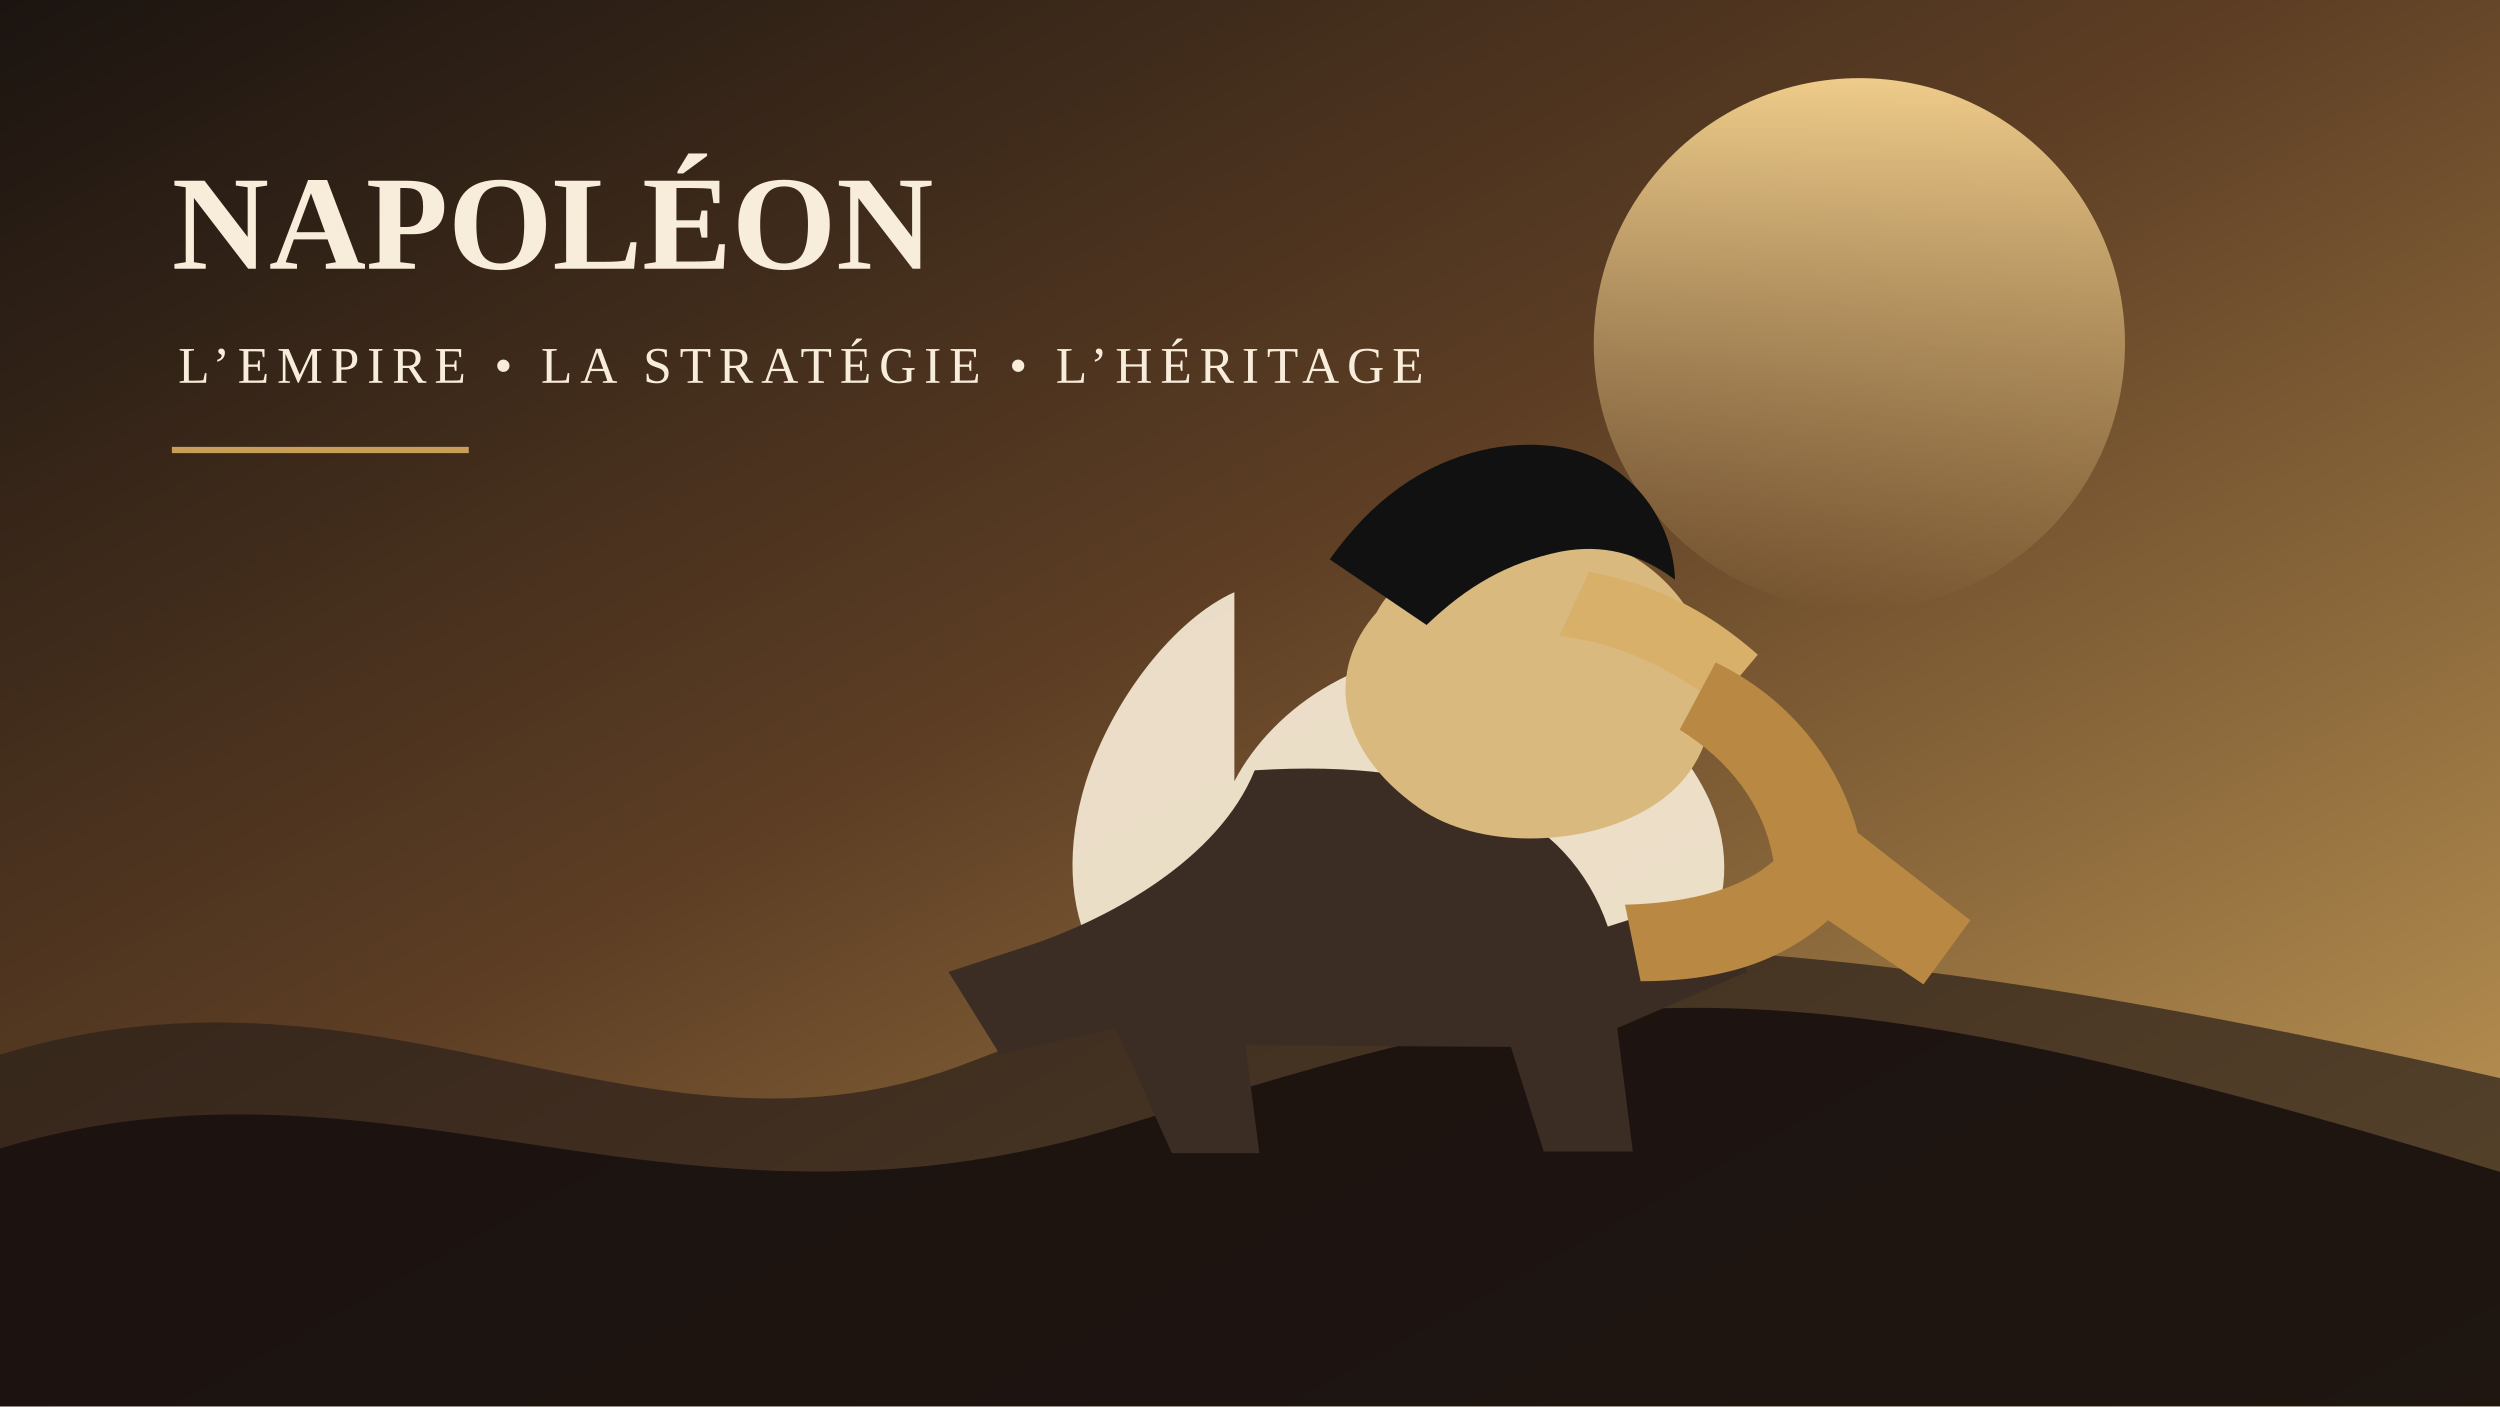
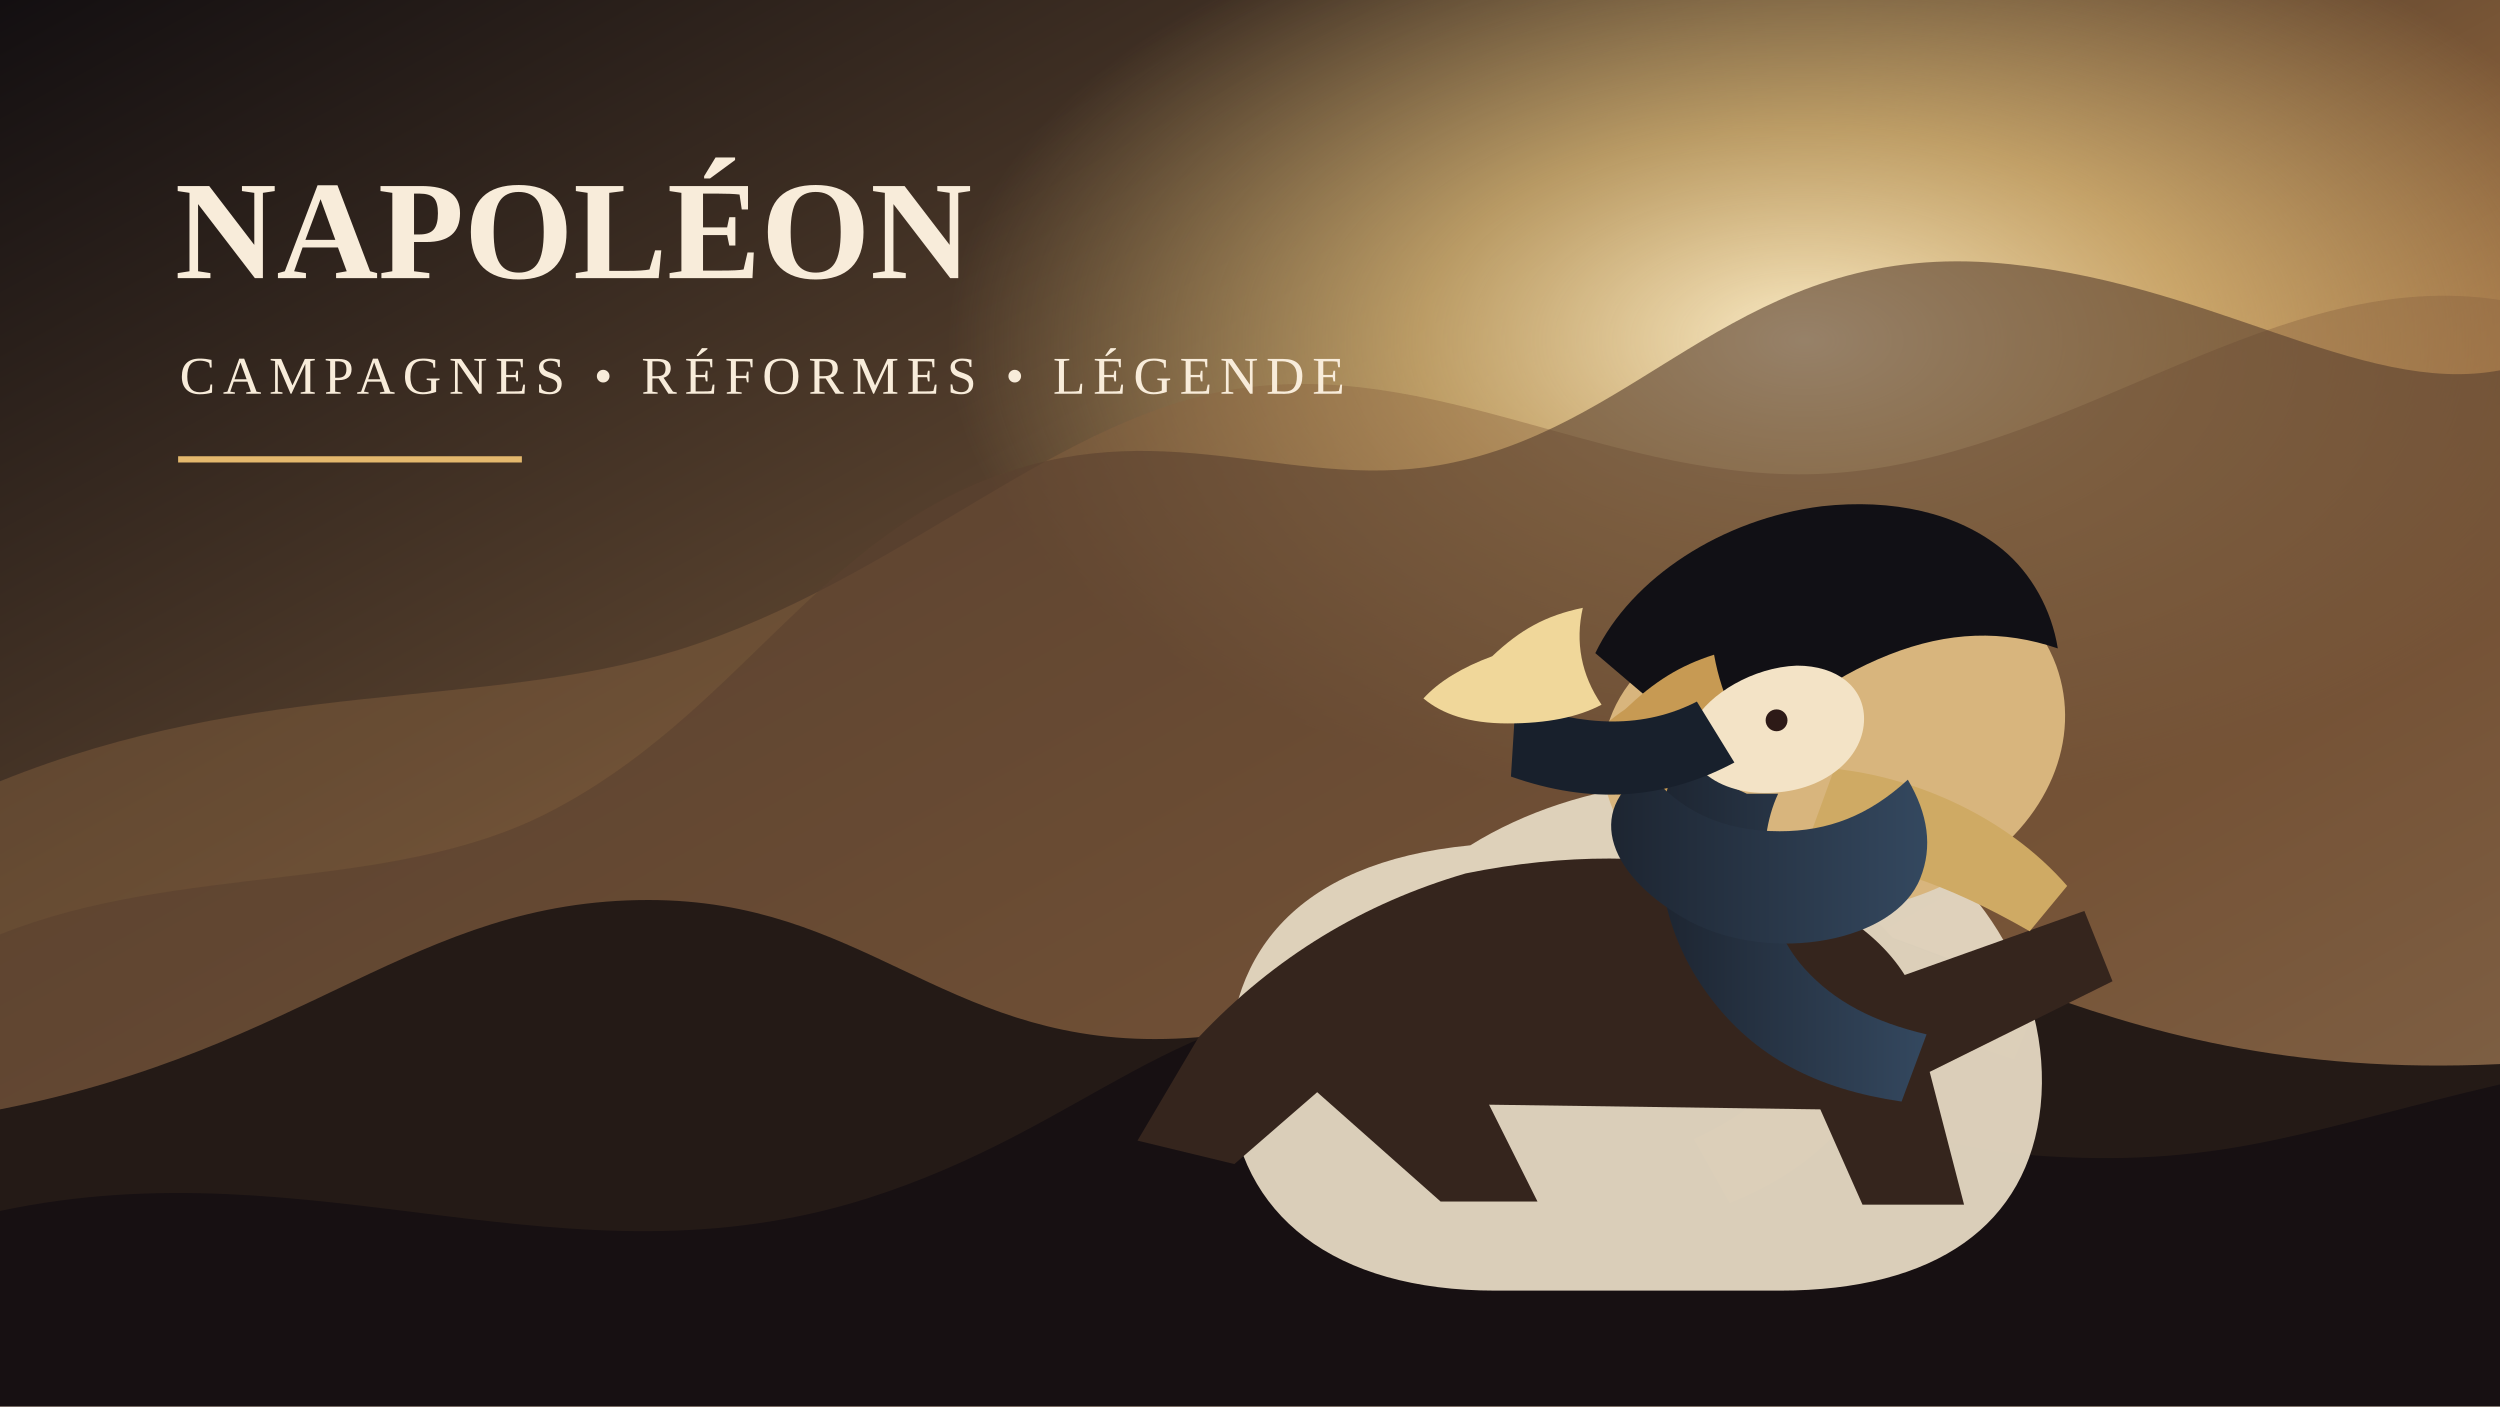
<svg xmlns="http://www.w3.org/2000/svg" viewBox="0 0 1600 900" role="img" aria-labelledby="title desc">
  <defs>
-     <linearGradient id="bg" x1="0" x2="1" y1="0" y2="1">
-       <stop offset="0%" stop-color="#1b1410" />
-       <stop offset="45%" stop-color="#5d3e24" />
-       <stop offset="100%" stop-color="#c79f59" />
+     <linearGradient id="sky" x1="0" x2="1" y1="0" y2="1">
+       <stop offset="0%" stop-color="#130f11" />
+       <stop offset="38%" stop-color="#56402d" />
+       <stop offset="72%" stop-color="#b27a45" />
+       <stop offset="100%" stop-color="#efd4a2" />
    </linearGradient>
-     <linearGradient id="sun" x1="0" x2="0" y1="0" y2="1">
-       <stop offset="0%" stop-color="#f6d38f" stop-opacity="0.95" />
-       <stop offset="100%" stop-color="#f6d38f" stop-opacity="0" />
+     <radialGradient id="sun" cx="72%" cy="24%" r="34%">
+       <stop offset="0%" stop-color="#fff1cc" stop-opacity="0.96" />
+       <stop offset="45%" stop-color="#f6d287" stop-opacity="0.62" />
+       <stop offset="100%" stop-color="#f6d287" stop-opacity="0" />
+     </radialGradient>
+     <linearGradient id="coat" x1="0" x2="1">
+       <stop offset="0%" stop-color="#1d2531" />
+       <stop offset="100%" stop-color="#34485f" />
    </linearGradient>
  </defs>
-   <rect width="1600" height="900" fill="url(#bg)" />
-   <circle cx="1190" cy="220" r="170" fill="url(#sun)" />
-   <path d="M0 675 C245 600 415 760 620 680 S1030 560 1600 690 L1600 900 L0 900 Z" fill="#2c211a" opacity="0.72" />
-   <path d="M0 735 C250 660 430 810 720 720 S1110 600 1600 750 L1600 900 L0 900 Z" fill="#18110e" opacity="0.9" />
-   <g transform="translate(565 240)">
-     <path d="M225 260 c25-48 86-90 161-83 67 7 120 45 143 95 29 64-10 135-92 150h-220c-79-8-113-78-87-162 17-53 57-104 95-121Z" fill="#f1e5cf" opacity="0.95" />
-     <path d="M238 253 c-23 57-93 95-144 112l-52 17 33 53 74-17 36 80h56l-9-69 170 1 21 67h57l-10-79 83-36-20-51-69 22c-25-73-100-108-226-100Z" fill="#3c2d24" />
-     <path d="M316 152 c18-35 83-62 132-49 51 13 81 54 83 96 2 36-14 63-42 79-41 24-108 26-146-1-54-38-59-89-27-125Z" fill="#d9b97d" />
-     <path d="M286 118 c27-38 59-61 98-70 27-6 54-4 74 6 29 15 48 45 49 77-23-17-46-23-73-18-34 7-60 22-86 47l-62-42Z" fill="#111" />
-     <path d="M452 126 c42 8 75 24 108 53l-26 31c-37-27-68-39-101-43l19-41Z" fill="#d8b06a" />
-     <path d="M533 184 c44 21 78 60 91 109l72 56-30 41-61-41c-31 27-69 39-120 39l-10-49c43-1 76-11 95-28-6-36-28-64-60-84l23-43Z" fill="#b98943" />
+   <rect width="1600" height="900" fill="url(#sky)" />
+   <rect width="1600" height="900" fill="url(#sun)" />
+   <path d="M0 500C166 433 308 455 434 416c144-45 244-153 364-168 131-17 247 68 385 54 150-15 276-132 417-110V900H0Z" fill="#8a6340" opacity=".42" />
+   <path d="M0 598c115-46 250-26 351-78 119-61 171-174 288-216 112-40 194 13 291-8 124-26 186-139 344-128 138 10 236 86 326 69V900H0Z" fill="#5b412e" opacity=".62" />
+   <path d="M0 710c198-39 265-134 415-134 136 0 188 89 324 89 146 0 193-94 327-94 165 0 262 123 534 110V900H0Z" fill="#241a16" />
+   <path d="M0 775c202-43 362 53 555-8 144-46 196-128 339-128 182 0 267 92 416 101 115 7 170-18 290-46V900H0Z" fill="#171012" />
+   <g transform="translate(728 308)">
+     <path d="M351 237c53-4 98 17 133 56l94 36-17 41-78-26c-9 53-44 94-104 118l-23-41c52-24 74-54 66-90-9-42-45-73-88-83l17-11Z" fill="#3d2a1d" />
+     <path d="M213 233c69-43 171-56 249-22 74 31 124 111 116 189-8 76-67 118-167 118H229c-103 0-165-48-170-128-6-85 41-146 154-157Z" fill="#e4d7c1" opacity=".95" />
+     <path d="M210 251c-65 19-122 53-171 105l-39 66 62 15 53-46 79 70h62l-31-62 212 3 27 61h65l-22-85 117-58-18-45-115 41c-39-62-154-91-281-65Z" fill="#35251d" />
+     <path d="M326 117c27-38 67-63 116-71 61-11 126 18 146 72 17 47-5 100-56 132-51 31-130 38-181 10-61-35-70-101-25-143Z" fill="#d8b57d" />
+     <path d="M293 110c23-48 81-86 145-94 45-5 87 4 116 28 18 15 31 38 35 63-35-12-70-11-108 4-38 15-70 39-100 74l-88-75Z" fill="#111015" />
+     <path d="M312 146c19-18 35-28 57-35 5 28 17 52 35 72-17 11-38 18-61 20-28 2-49-4-66-17 5-13 17-28 35-40Z" fill="#c79a53" />
+     <path d="M446 184c49 5 109 29 149 75l-24 29c-54-31-97-45-145-49l20-55Z" fill="#cfaa64" />
+     <path d="M410 200c-15 32-11 81 17 112 19 21 44 34 78 42l-16 43c-55-8-94-29-122-66-34-44-42-102-22-152l45 21Z" fill="url(#coat)" />
+     <path d="M356 154c10-18 38-35 66-36 26 0 43 14 43 34 0 24-23 44-54 47-36 4-67-16-55-45Z" fill="#f3e3c6" />
+     <circle cx="409" cy="153" r="7" fill="#2d1a17" />
+     <path d="M326 185c21 26 48 39 85 39 31 0 57-10 82-33 13 22 16 43 8 63-16 41-95 55-147 28-52-28-69-71-28-97Z" fill="url(#coat)" />
+     <path d="M242 141c44 17 83 17 116 0l24 39c-45 24-92 27-143 9l3-48Z" fill="#18202c" />
+     <path d="M227 112c18-17 34-26 58-31-5 22-1 43 12 62-15 8-35 12-60 12-25 0-42-6-54-16 10-11 25-20 44-27Z" fill="#f0d79a" />
  </g>
  <g fill="#f8ecda" font-family="Georgia, 'Times New Roman', serif">
-     <text x="110" y="172" font-size="86" font-weight="700">NAPOLÉON</text>
-     <text x="114" y="245" font-size="33" letter-spacing="5">L’EMPIRE • LA STRATÉGIE • L’HÉRITAGE</text>
+     <text x="112" y="178" font-size="90" font-weight="700">NAPOLÉON</text>
+     <text x="115" y="252" font-size="34" letter-spacing="5">CAMPAGNES • RÉFORMES • LÉGENDE</text>
  </g>
-   <rect x="110" y="286" width="190" height="4" fill="#c79f59" />
+   <rect x="114" y="292" width="220" height="4" fill="#e4b86d" />
</svg>
